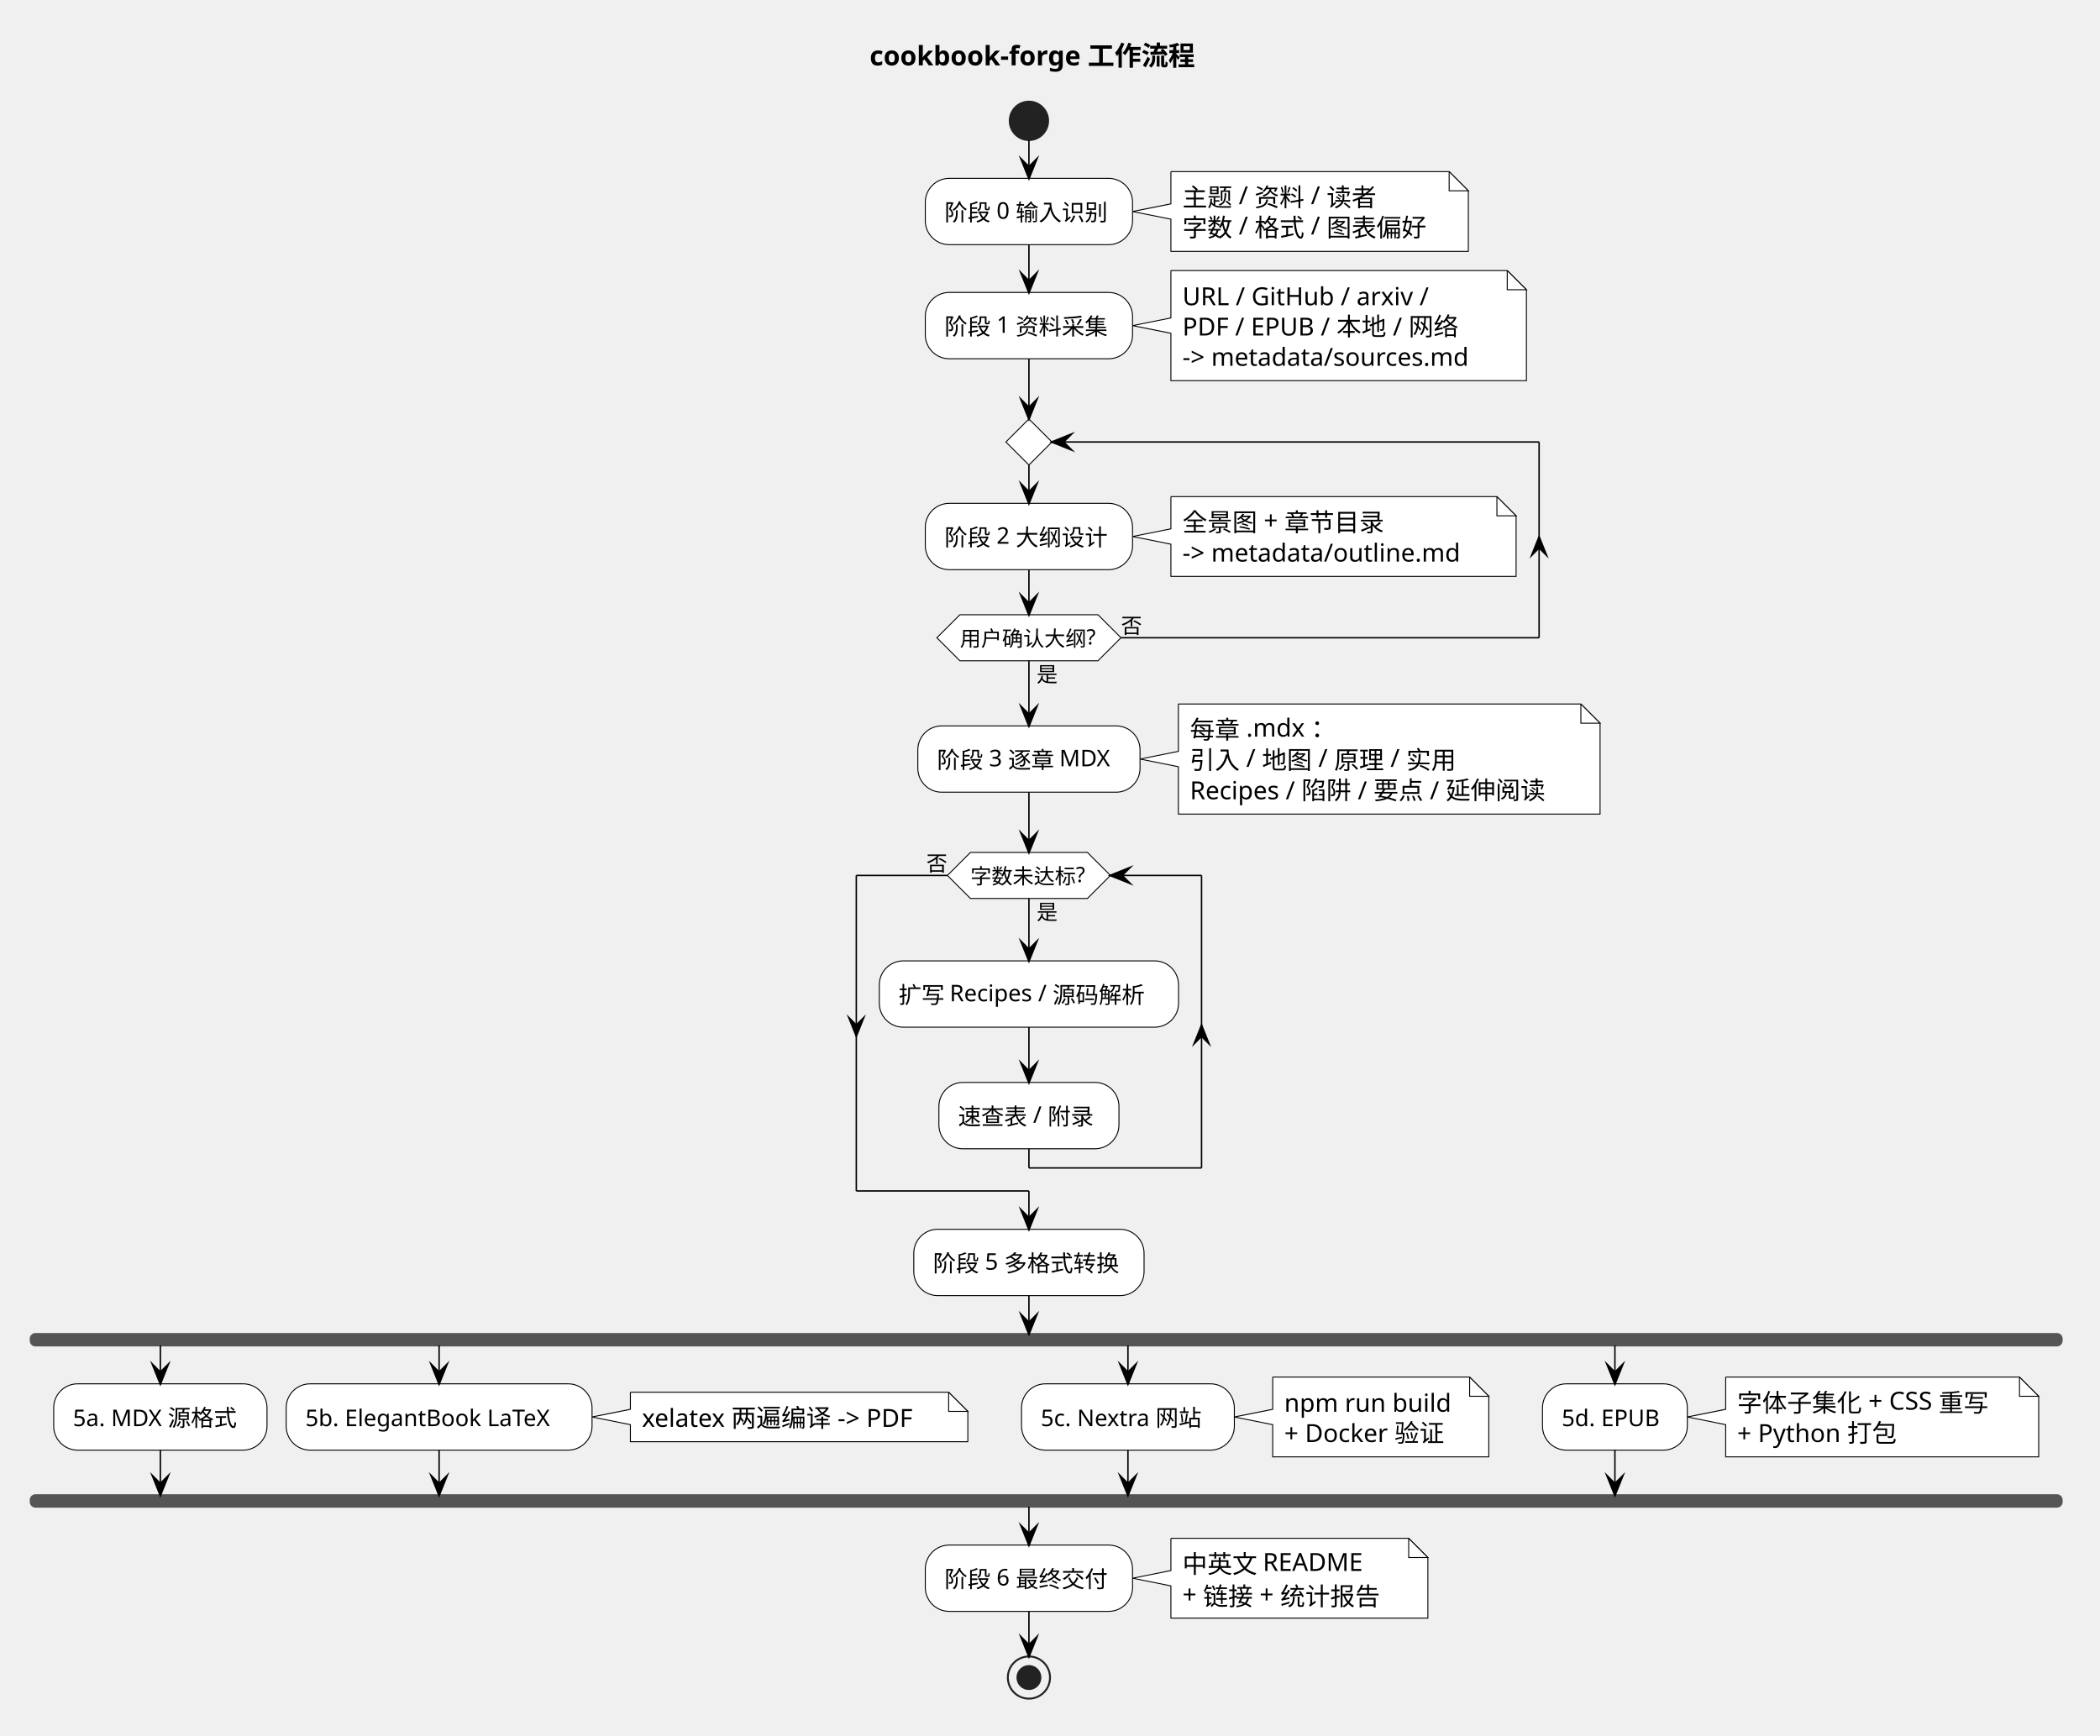
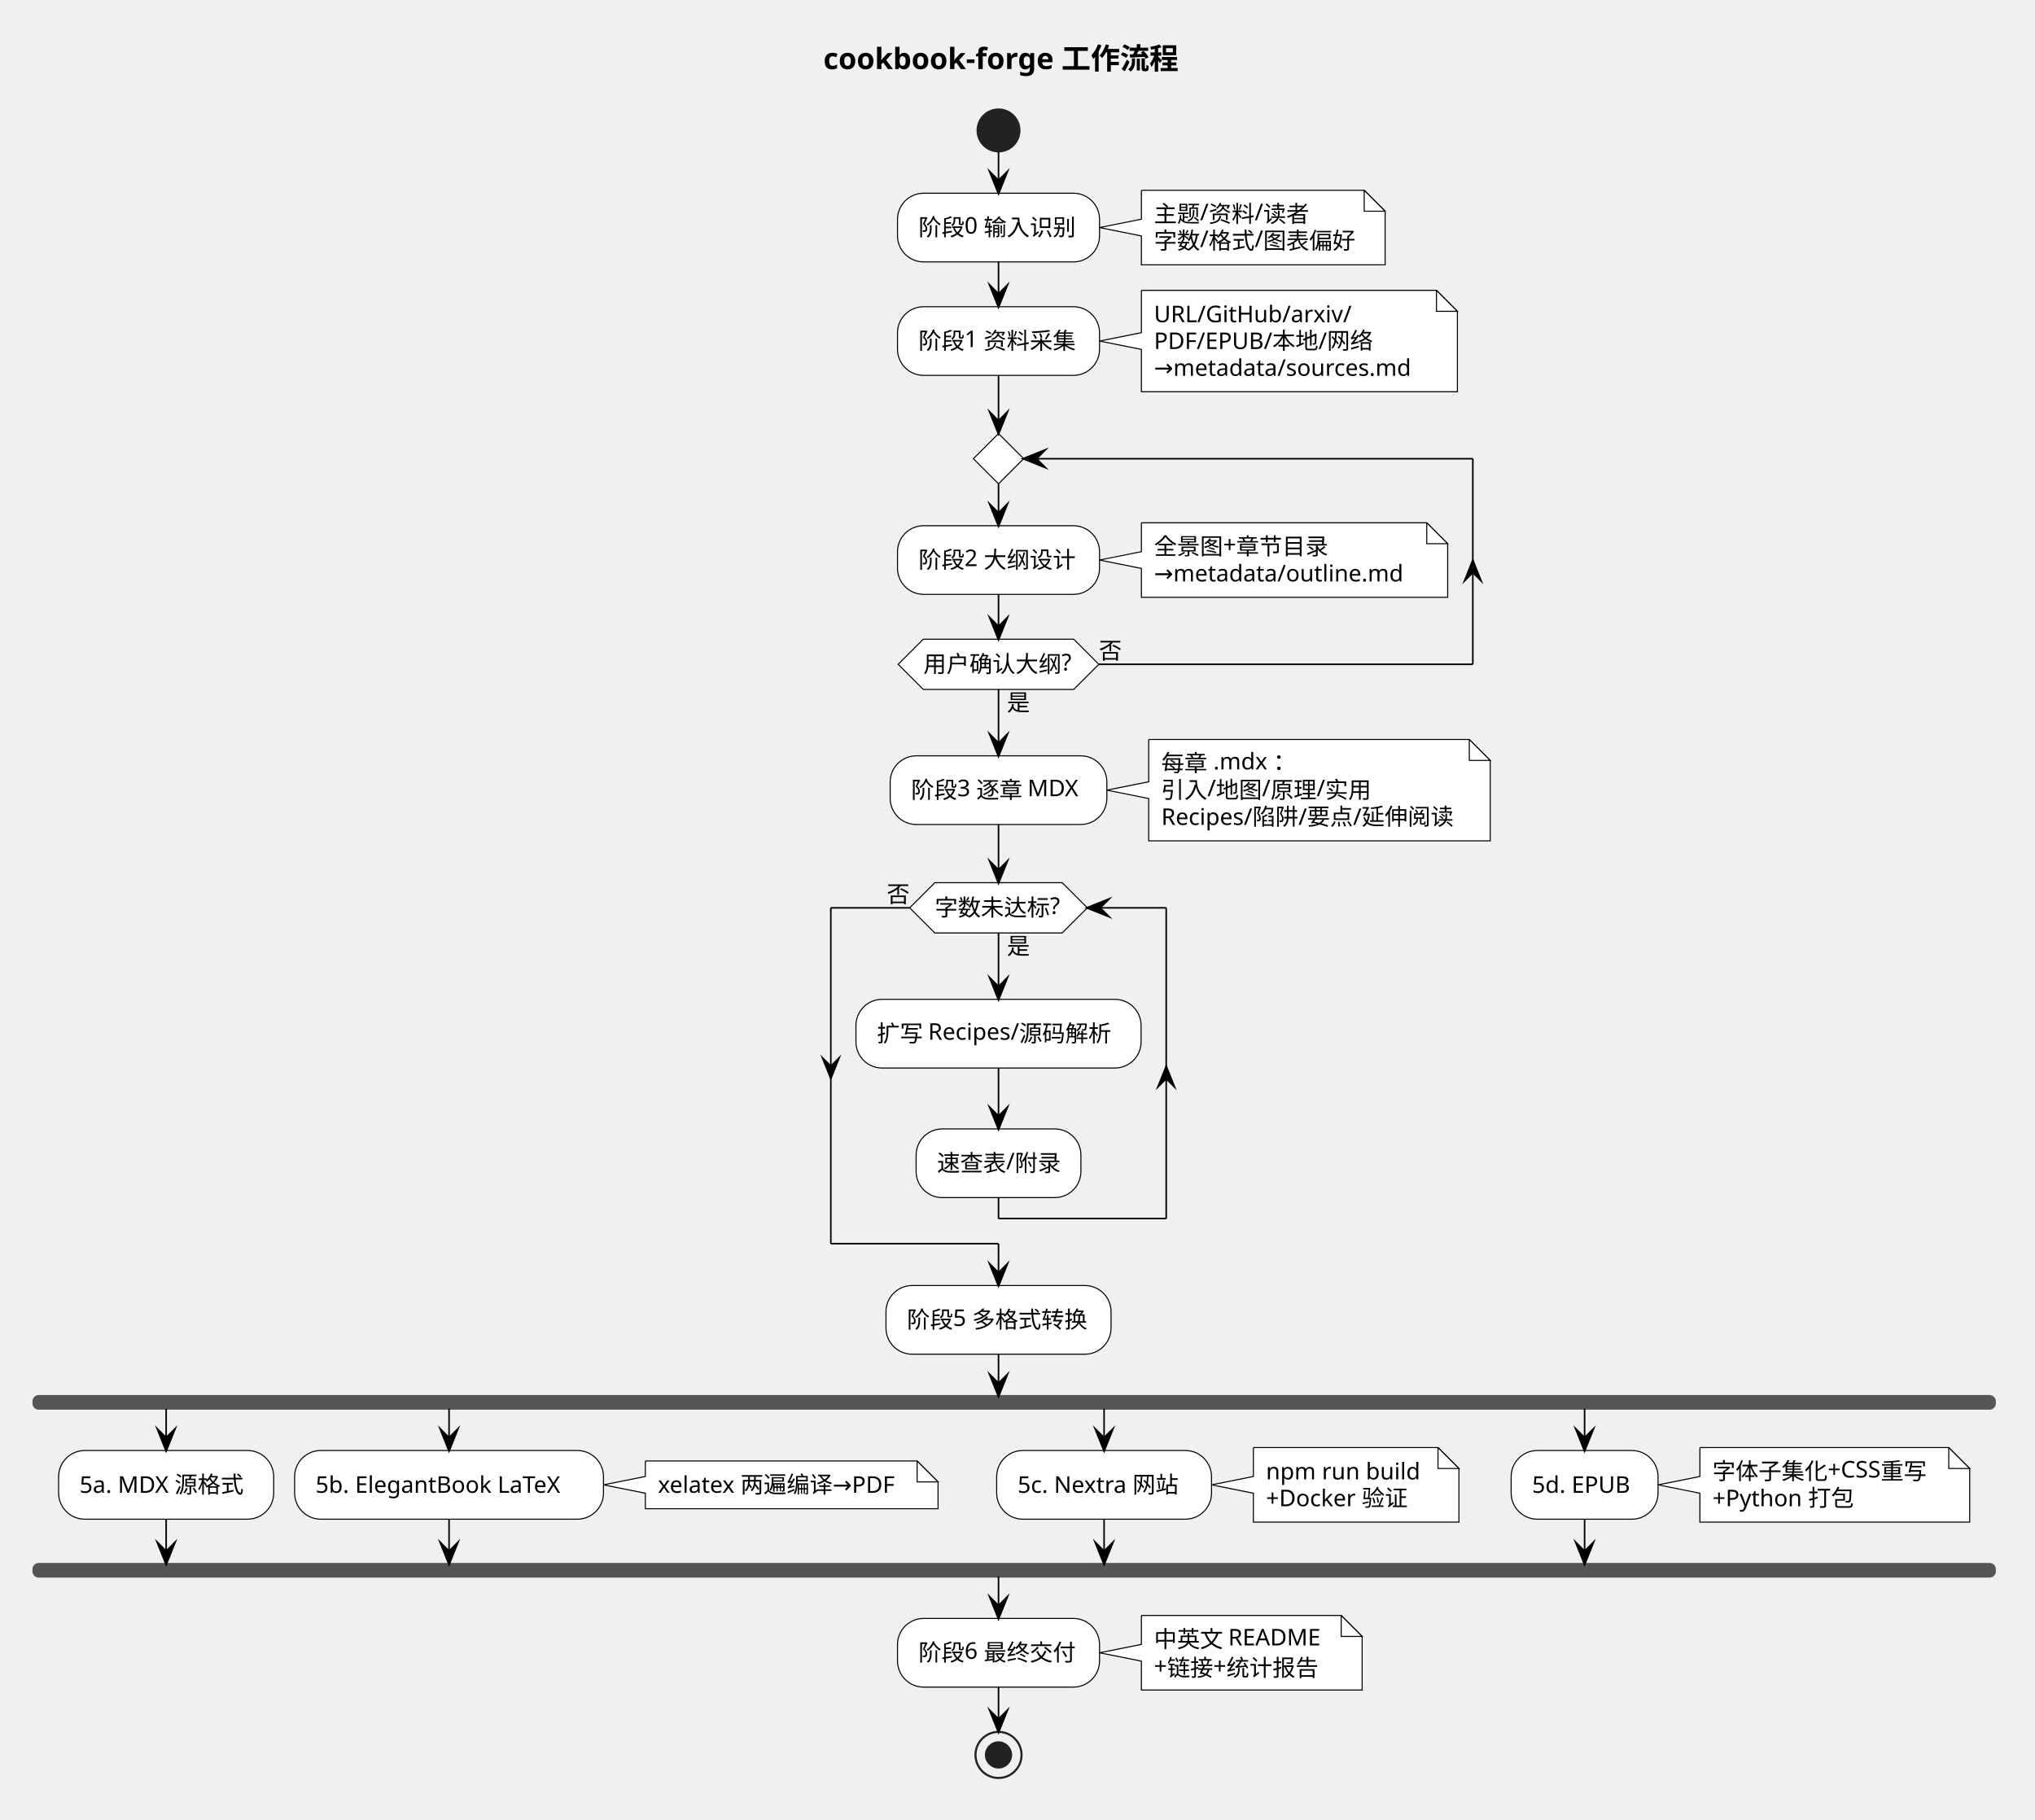
- <svg xmlns="http://www.w3.org/2000/svg" contentStyleType="text/css" data-diagram-type="ACTIVITY" height="905px" preserveAspectRatio="none" style="width:1095px;height:905px;background:#FFFFFF;" version="1.1" viewBox="0 0 1095 905" width="1095px" zoomAndPan="magnify">
+ <svg xmlns="http://www.w3.org/2000/svg" contentStyleType="text/css" data-diagram-type="ACTIVITY" height="869px" preserveAspectRatio="none" style="width:972px;height:869px;background:#FFFFFF;" version="1.1" viewBox="0 0 972 869" width="972px" zoomAndPan="magnify">
  <defs />
  <g>
-     <g class="title" data-source-line="16">
-       <text fill="#000000" font-family="'WenQuanYi Micro Hei'" font-size="14" font-weight="700" lengthAdjust="spacing" textLength="186.081" x="453.471" y="34.075">cookbook-forge 工作流程</text>
+     <g class="title" data-source-line="17">
+       <text fill="#000000" font-family="'WenQuanYi Micro Hei'" font-size="14" font-weight="700" lengthAdjust="spacing" textLength="184.228" x="393.29" y="32.995">cookbook-forge 工作流程</text>
    </g>
-     <ellipse cx="536.511" cy="63.015" fill="#222222" rx="10" ry="10" style="stroke:#222222;stroke-width:1;" />
-     <path d="M610.545,89.507 L610.545,106.307 L590.545,110.307 L610.545,114.307 L610.545,131.106 A0,0 0 0 0 610.545,131.106 L765.633,131.106 A0,0 0 0 0 765.633,131.106 L765.633,99.507 L755.633,89.507 L610.545,89.507 A0,0 0 0 0 610.545,89.507" fill="#FFFFFF" style="stroke:#000000;stroke-width:0.5;" />
-     <path d="M755.633,89.507 L755.633,99.507 L765.633,99.507 L755.633,89.507" fill="#FFFFFF" style="stroke:#000000;stroke-width:0.5;" />
-     <text fill="#000000" font-family="'WenQuanYi Micro Hei'" font-size="13" lengthAdjust="spacing" textLength="108.088" x="616.545" y="107.577">主题 / 资料 / 读者</text>
-     <text fill="#000000" font-family="'WenQuanYi Micro Hei'" font-size="13" lengthAdjust="spacing" textLength="134.088" x="616.545" y="123.376">字数 / 格式 / 图表偏好</text>
-     <rect fill="#FFFFFF" height="34.584" rx="12.5" ry="12.5" style="stroke:#000000;stroke-width:0.5;" width="108.066" x="482.478" y="93.015" />
-     <text fill="#000000" font-family="'WenQuanYi Micro Hei'" font-size="12" lengthAdjust="spacing" textLength="88.066" x="492.478" y="115.079">阶段 0 输入识别</text>
-     <path d="M610.545,141.106 L610.545,165.805 L590.545,169.805 L610.545,173.805 L610.545,198.504 A0,0 0 0 0 610.545,198.504 L795.917,198.504 A0,0 0 0 0 795.917,198.504 L795.917,151.106 L785.917,141.106 L610.545,141.106 A0,0 0 0 0 610.545,141.106" fill="#FFFFFF" style="stroke:#000000;stroke-width:0.5;" />
-     <path d="M785.917,141.106 L785.917,151.106 L795.917,151.106 L785.917,141.106" fill="#FFFFFF" style="stroke:#000000;stroke-width:0.5;" />
-     <text fill="#000000" font-family="'WenQuanYi Micro Hei'" font-size="13" lengthAdjust="spacing" textLength="143.527" x="616.545" y="159.176">URL / GitHub / arxiv /</text>
-     <text fill="#000000" font-family="'WenQuanYi Micro Hei'" font-size="13" lengthAdjust="spacing" textLength="156.946" x="616.545" y="174.975">PDF / EPUB / 本地 / 网络</text>
-     <text fill="#000000" font-family="'WenQuanYi Micro Hei'" font-size="13" lengthAdjust="spacing" textLength="164.373" x="616.545" y="190.774">-&gt; metadata/sources.md</text>
-     <rect fill="#FFFFFF" height="34.584" rx="12.5" ry="12.5" style="stroke:#000000;stroke-width:0.5;" width="108.066" x="482.478" y="152.513" />
-     <text fill="#000000" font-family="'WenQuanYi Micro Hei'" font-size="12" lengthAdjust="spacing" textLength="88.066" x="492.478" y="174.577">阶段 1 资料采集</text>
-     <path d="M610.545,258.997 L610.545,275.796 L590.545,279.796 L610.545,283.796 L610.545,300.595 A0,0 0 0 0 610.545,300.595 L790.534,300.595 A0,0 0 0 0 790.534,300.595 L790.534,268.997 L780.534,258.997 L610.545,258.997 A0,0 0 0 0 610.545,258.997" fill="#FFFFFF" style="stroke:#000000;stroke-width:0.5;" />
-     <path d="M780.534,258.997 L780.534,268.997 L790.534,268.997 L780.534,258.997" fill="#FFFFFF" style="stroke:#000000;stroke-width:0.5;" />
-     <text fill="#000000" font-family="'WenQuanYi Micro Hei'" font-size="13" lengthAdjust="spacing" textLength="110.779" x="616.545" y="277.066">全景图 + 章节目录</text>
-     <text fill="#000000" font-family="'WenQuanYi Micro Hei'" font-size="13" lengthAdjust="spacing" textLength="158.99" x="616.545" y="292.866">-&gt; metadata/outline.md</text>
-     <rect fill="#FFFFFF" height="34.584" rx="12.5" ry="12.5" style="stroke:#000000;stroke-width:0.5;" width="108.066" x="482.478" y="262.504" />
-     <text fill="#000000" font-family="'WenQuanYi Micro Hei'" font-size="12" lengthAdjust="spacing" textLength="88.066" x="492.478" y="284.568">阶段 2 大纲设计</text>
-     <polygon fill="#FFFFFF" points="536.511,218.504,548.511,230.504,536.511,242.504,524.511,230.504,536.511,218.504" style="stroke:#000000;stroke-width:0.5;stroke-linejoin:miter;stroke-miterlimit:10;" />
-     <polygon fill="#FFFFFF" points="500.512,320.595,572.511,320.595,584.511,332.595,572.511,344.595,500.512,344.595,488.512,332.595,500.512,320.595" style="stroke:#000000;stroke-width:0.5;stroke-linejoin:miter;stroke-miterlimit:10;" />
-     <text fill="#000000" font-family="'WenQuanYi Micro Hei'" font-size="11" lengthAdjust="spacing" textLength="11" x="540.511" y="355.654">是</text>
-     <text fill="#000000" font-family="'WenQuanYi Micro Hei'" font-size="11" lengthAdjust="spacing" textLength="71.999" x="500.512" y="336.97">用户确认大纲?</text>
-     <text fill="#000000" font-family="'WenQuanYi Micro Hei'" font-size="11" lengthAdjust="spacing" textLength="11" x="584.511" y="330.286">否</text>
-     <path d="M614.444,367.154 L614.444,391.853 L594.444,395.853 L614.444,399.853 L614.444,424.552 A0,0 0 0 0 614.444,424.552 L834.316,424.552 A0,0 0 0 0 834.316,424.552 L834.316,377.154 L824.316,367.154 L614.444,367.154 A0,0 0 0 0 614.444,367.154" fill="#FFFFFF" style="stroke:#000000;stroke-width:0.5;" />
-     <path d="M824.316,367.154 L824.316,377.154 L834.316,377.154 L824.316,367.154" fill="#FFFFFF" style="stroke:#000000;stroke-width:0.5;" />
-     <text fill="#000000" font-family="'WenQuanYi Micro Hei'" font-size="13" lengthAdjust="spacing" textLength="76.737" x="620.444" y="385.224">每章 .mdx：</text>
-     <text fill="#000000" font-family="'WenQuanYi Micro Hei'" font-size="13" lengthAdjust="spacing" textLength="149.132" x="620.444" y="401.023">引入 / 地图 / 原理 / 实用</text>
-     <text fill="#000000" font-family="'WenQuanYi Micro Hei'" font-size="13" lengthAdjust="spacing" textLength="198.872" x="620.444" y="416.823">Recipes / 陷阱 / 要点 / 延伸阅读</text>
-     <rect fill="#FFFFFF" height="34.584" rx="12.5" ry="12.5" style="stroke:#000000;stroke-width:0.5;" width="115.865" x="478.579" y="378.561" />
-     <text fill="#000000" font-family="'WenQuanYi Micro Hei'" font-size="12" lengthAdjust="spacing" textLength="95.865" x="488.579" y="400.626">阶段 3 逐章 MDX</text>
-     <rect fill="#FFFFFF" height="34.584" rx="12.5" ry="12.5" style="stroke:#000000;stroke-width:0.5;" width="156.019" x="458.502" y="501.111" />
-     <text fill="#000000" font-family="'WenQuanYi Micro Hei'" font-size="12" lengthAdjust="spacing" textLength="136.019" x="468.502" y="523.176">扩写 Recipes / 源码解析</text>
-     <rect fill="#FFFFFF" height="34.584" rx="12.5" ry="12.5" style="stroke:#000000;stroke-width:0.5;" width="93.887" x="489.568" y="564.511" />
-     <text fill="#000000" font-family="'WenQuanYi Micro Hei'" font-size="12" lengthAdjust="spacing" textLength="73.887" x="499.568" y="586.575">速查表 / 附录</text>
-     <polygon fill="#FFFFFF" points="506.012,444.552,567.011,444.552,579.011,456.552,567.011,468.552,506.012,468.552,494.012,456.552,506.012,444.552" style="stroke:#000000;stroke-width:0.5;stroke-linejoin:miter;stroke-miterlimit:10;" />
-     <text fill="#000000" font-family="'WenQuanYi Micro Hei'" font-size="11" lengthAdjust="spacing" textLength="11" x="540.511" y="479.611">是</text>
-     <text fill="#000000" font-family="'WenQuanYi Micro Hei'" font-size="11" lengthAdjust="spacing" textLength="60.999" x="506.012" y="460.927">字数未达标?</text>
-     <text fill="#000000" font-family="'WenQuanYi Micro Hei'" font-size="11" lengthAdjust="spacing" textLength="11" x="483.012" y="454.243">否</text>
-     <rect fill="#FFFFFF" height="34.584" rx="12.5" ry="12.5" style="stroke:#000000;stroke-width:0.5;" width="120.066" x="476.478" y="641.095" />
-     <text fill="#000000" font-family="'WenQuanYi Micro Hei'" font-size="12" lengthAdjust="spacing" textLength="100.066" x="486.478" y="663.159">阶段 5 多格式转换</text>
-     <rect fill="#555555" height="6" rx="2.5" ry="2.5" style="stroke:#555555;stroke-width:1;" width="1059.023" x="16" y="695.679" />
-     <rect fill="#FFFFFF" height="34.584" rx="12.5" ry="12.5" style="stroke:#000000;stroke-width:0.5;" width="111.219" x="28" y="721.679" />
-     <text fill="#000000" font-family="'WenQuanYi Micro Hei'" font-size="12" lengthAdjust="spacing" textLength="91.219" x="38" y="743.743">5a. MDX 源格式</text>
-     <path d="M328.707,726.071 L328.707,734.971 L308.707,738.971 L328.707,742.971 L328.707,751.871 A0,0 0 0 0 328.707,751.871 L504.66,751.871 A0,0 0 0 0 504.66,751.871 L504.66,736.071 L494.66,726.071 L328.707,726.071 A0,0 0 0 0 328.707,726.071" fill="#FFFFFF" style="stroke:#000000;stroke-width:0.5;" />
-     <path d="M494.66,726.071 L494.66,736.071 L504.66,736.071 L494.66,726.071" fill="#FFFFFF" style="stroke:#000000;stroke-width:0.5;" />
-     <text fill="#000000" font-family="'WenQuanYi Micro Hei'" font-size="13" lengthAdjust="spacing" textLength="154.953" x="334.707" y="744.141">xelatex 两遍编译 -&gt; PDF</text>
-     <rect fill="#FFFFFF" height="34.584" rx="12.5" ry="12.5" style="stroke:#000000;stroke-width:0.5;" width="159.488" x="149.219" y="721.679" />
-     <text fill="#000000" font-family="'WenQuanYi Micro Hei'" font-size="12" lengthAdjust="spacing" textLength="139.488" x="159.219" y="743.743">5b. ElegantBook LaTeX</text>
-     <path d="M663.626,718.172 L663.626,734.971 L643.626,738.971 L663.626,742.971 L663.626,759.77 A0,0 0 0 0 663.626,759.77 L776.299,759.77 A0,0 0 0 0 776.299,759.77 L776.299,728.172 L766.299,718.172 L663.626,718.172 A0,0 0 0 0 663.626,718.172" fill="#FFFFFF" style="stroke:#000000;stroke-width:0.5;" />
-     <path d="M766.299,718.172 L766.299,728.172 L776.299,728.172 L766.299,718.172" fill="#FFFFFF" style="stroke:#000000;stroke-width:0.5;" />
-     <text fill="#000000" font-family="'WenQuanYi Micro Hei'" font-size="13" lengthAdjust="spacing" textLength="91.673" x="669.626" y="736.241">npm run build</text>
-     <text fill="#000000" font-family="'WenQuanYi Micro Hei'" font-size="13" lengthAdjust="spacing" textLength="91.444" x="669.626" y="752.041">+ Docker 验证</text>
-     <rect fill="#FFFFFF" height="34.584" rx="12.5" ry="12.5" style="stroke:#000000;stroke-width:0.5;" width="110.967" x="532.66" y="721.679" />
-     <text fill="#000000" font-family="'WenQuanYi Micro Hei'" font-size="12" lengthAdjust="spacing" textLength="90.967" x="542.66" y="743.743">5c. Nextra 网站</text>
-     <path d="M899.823,718.172 L899.823,734.971 L879.823,738.971 L899.823,742.971 L899.823,759.77 A0,0 0 0 0 899.823,759.77 L1063.023,759.77 A0,0 0 0 0 1063.023,759.77 L1063.023,728.172 L1053.023,718.172 L899.823,718.172 A0,0 0 0 0 899.823,718.172" fill="#FFFFFF" style="stroke:#000000;stroke-width:0.5;" />
-     <path d="M1053.023,718.172 L1053.023,728.172 L1063.023,728.172 L1053.023,718.172" fill="#FFFFFF" style="stroke:#000000;stroke-width:0.5;" />
-     <text fill="#000000" font-family="'WenQuanYi Micro Hei'" font-size="13" lengthAdjust="spacing" textLength="142.2" x="905.823" y="736.241">字体子集化 + CSS 重写</text>
-     <text fill="#000000" font-family="'WenQuanYi Micro Hei'" font-size="13" lengthAdjust="spacing" textLength="90.778" x="905.823" y="752.041">+ Python 打包</text>
-     <rect fill="#FFFFFF" height="34.584" rx="12.5" ry="12.5" style="stroke:#000000;stroke-width:0.5;" width="75.523" x="804.299" y="721.679" />
-     <text fill="#000000" font-family="'WenQuanYi Micro Hei'" font-size="12" lengthAdjust="spacing" textLength="55.523" x="814.299" y="743.743">5d. EPUB</text>
-     <rect fill="#555555" height="6" rx="2.5" ry="2.5" style="stroke:#555555;stroke-width:1;" width="1059.023" x="16" y="779.77" />
-     <path d="M610.545,802.263 L610.545,819.062 L590.545,823.062 L610.545,827.062 L610.545,843.862 A0,0 0 0 0 610.545,843.862 L744.533,843.862 A0,0 0 0 0 744.533,843.862 L744.533,812.263 L734.533,802.263 L610.545,802.263 A0,0 0 0 0 610.545,802.263" fill="#FFFFFF" style="stroke:#000000;stroke-width:0.5;" />
-     <path d="M734.533,802.263 L734.533,812.263 L744.533,812.263 L734.533,802.263" fill="#FFFFFF" style="stroke:#000000;stroke-width:0.5;" />
-     <text fill="#000000" font-family="'WenQuanYi Micro Hei'" font-size="13" lengthAdjust="spacing" textLength="98.909" x="616.545" y="820.333">中英文 README</text>
-     <text fill="#000000" font-family="'WenQuanYi Micro Hei'" font-size="13" lengthAdjust="spacing" textLength="112.988" x="616.545" y="836.132">+ 链接 + 统计报告</text>
-     <rect fill="#FFFFFF" height="34.584" rx="12.5" ry="12.5" style="stroke:#000000;stroke-width:0.5;" width="108.066" x="482.478" y="805.77" />
-     <text fill="#000000" font-family="'WenQuanYi Micro Hei'" font-size="12" lengthAdjust="spacing" textLength="88.066" x="492.478" y="827.835">阶段 6 最终交付</text>
-     <ellipse cx="536.511" cy="874.862" fill="none" rx="11" ry="11" style="stroke:#222222;stroke-width:1;" />
-     <ellipse cx="536.511" cy="874.862" fill="#222222" rx="6" ry="6" style="stroke:#222222;stroke-width:1;" />
-     <line style="stroke:#000000;stroke-width:0.75;" x1="536.511" x2="536.511" y1="73.015" y2="93.015" />
-     <polygon fill="#000000" points="532.511,83.015,536.511,93.015,540.511,83.015,536.511,87.015" style="stroke:#000000;stroke-width:1;stroke-linejoin:miter;stroke-miterlimit:10;" />
-     <line style="stroke:#000000;stroke-width:0.75;" x1="536.511" x2="536.511" y1="127.599" y2="152.513" />
-     <polygon fill="#000000" points="532.511,142.513,536.511,152.513,540.511,142.513,536.511,146.513" style="stroke:#000000;stroke-width:1;stroke-linejoin:miter;stroke-miterlimit:10;" />
-     <line style="stroke:#000000;stroke-width:0.75;" x1="536.511" x2="536.511" y1="242.504" y2="262.504" />
-     <polygon fill="#000000" points="532.511,252.504,536.511,262.504,540.511,252.504,536.511,256.504" style="stroke:#000000;stroke-width:1;stroke-linejoin:miter;stroke-miterlimit:10;" />
-     <line style="stroke:#000000;stroke-width:0.75;" x1="584.511" x2="802.534" y1="332.595" y2="332.595" />
-     <polygon fill="#000000" points="798.534,289.796,802.534,279.796,806.534,289.796,802.534,285.796" style="stroke:#000000;stroke-width:0.75;stroke-linejoin:miter;stroke-miterlimit:10;" />
-     <line style="stroke:#000000;stroke-width:0.75;" x1="802.534" x2="802.534" y1="230.504" y2="332.595" />
-     <line style="stroke:#000000;stroke-width:0.75;" x1="802.534" x2="548.511" y1="230.504" y2="230.504" />
-     <polygon fill="#000000" points="558.511,226.504,548.511,230.504,558.511,234.504,554.511,230.504" style="stroke:#000000;stroke-width:1;stroke-linejoin:miter;stroke-miterlimit:10;" />
-     <line style="stroke:#000000;stroke-width:0.75;" x1="536.511" x2="536.511" y1="297.088" y2="320.595" />
-     <polygon fill="#000000" points="532.511,310.595,536.511,320.595,540.511,310.595,536.511,314.595" style="stroke:#000000;stroke-width:1;stroke-linejoin:miter;stroke-miterlimit:10;" />
-     <line style="stroke:#000000;stroke-width:0.75;" x1="536.511" x2="536.511" y1="187.097" y2="218.504" />
-     <polygon fill="#000000" points="532.511,208.504,536.511,218.504,540.511,208.504,536.511,212.504" style="stroke:#000000;stroke-width:1;stroke-linejoin:miter;stroke-miterlimit:10;" />
-     <line style="stroke:#000000;stroke-width:0.75;" x1="536.511" x2="536.511" y1="344.595" y2="378.561" />
-     <polygon fill="#000000" points="532.511,368.561,536.511,378.561,540.511,368.561,536.511,372.561" style="stroke:#000000;stroke-width:1;stroke-linejoin:miter;stroke-miterlimit:10;" />
-     <line style="stroke:#000000;stroke-width:0.75;" x1="536.511" x2="536.511" y1="535.695" y2="564.511" />
-     <polygon fill="#000000" points="532.511,554.511,536.511,564.511,540.511,554.511,536.511,558.511" style="stroke:#000000;stroke-width:1;stroke-linejoin:miter;stroke-miterlimit:10;" />
-     <line style="stroke:#000000;stroke-width:0.75;" x1="536.511" x2="536.511" y1="468.552" y2="501.111" />
-     <polygon fill="#000000" points="532.511,491.111,536.511,501.111,540.511,491.111,536.511,495.111" style="stroke:#000000;stroke-width:1;stroke-linejoin:miter;stroke-miterlimit:10;" />
-     <line style="stroke:#000000;stroke-width:0.75;" x1="536.511" x2="536.511" y1="599.095" y2="609.095" />
-     <line style="stroke:#000000;stroke-width:0.75;" x1="536.511" x2="626.521" y1="609.095" y2="609.095" />
-     <polygon fill="#000000" points="622.521,544.511,626.521,534.511,630.521,544.511,626.521,540.511" style="stroke:#000000;stroke-width:0.75;stroke-linejoin:miter;stroke-miterlimit:10;" />
-     <line style="stroke:#000000;stroke-width:0.75;" x1="626.521" x2="626.521" y1="456.552" y2="609.095" />
-     <line style="stroke:#000000;stroke-width:0.75;" x1="626.521" x2="579.011" y1="456.552" y2="456.552" />
-     <polygon fill="#000000" points="589.011,452.552,579.011,456.552,589.011,460.552,585.011,456.552" style="stroke:#000000;stroke-width:1;stroke-linejoin:miter;stroke-miterlimit:10;" />
-     <line style="stroke:#000000;stroke-width:0.75;" x1="494.012" x2="446.502" y1="456.552" y2="456.552" />
-     <polygon fill="#000000" points="442.502,530.511,446.502,540.511,450.502,530.511,446.502,534.511" style="stroke:#000000;stroke-width:0.75;stroke-linejoin:miter;stroke-miterlimit:10;" />
-     <line style="stroke:#000000;stroke-width:0.75;" x1="446.502" x2="446.502" y1="456.552" y2="621.095" />
-     <line style="stroke:#000000;stroke-width:0.75;" x1="446.502" x2="536.511" y1="621.095" y2="621.095" />
-     <line style="stroke:#000000;stroke-width:0.75;" x1="536.511" x2="536.511" y1="621.095" y2="641.095" />
-     <polygon fill="#000000" points="532.511,631.095,536.511,641.095,540.511,631.095,536.511,635.095" style="stroke:#000000;stroke-width:1;stroke-linejoin:miter;stroke-miterlimit:10;" />
-     <line style="stroke:#000000;stroke-width:0.75;" x1="536.511" x2="536.511" y1="413.145" y2="444.552" />
-     <polygon fill="#000000" points="532.511,434.552,536.511,444.552,540.511,434.552,536.511,438.552" style="stroke:#000000;stroke-width:1;stroke-linejoin:miter;stroke-miterlimit:10;" />
-     <line style="stroke:#000000;stroke-width:0.75;" x1="83.609" x2="83.609" y1="701.679" y2="721.679" />
-     <polygon fill="#000000" points="79.609,711.679,83.609,721.679,87.609,711.679,83.609,715.679" style="stroke:#000000;stroke-width:1;stroke-linejoin:miter;stroke-miterlimit:10;" />
-     <line style="stroke:#000000;stroke-width:0.75;" x1="228.963" x2="228.963" y1="701.679" y2="721.679" />
-     <polygon fill="#000000" points="224.963,711.679,228.963,721.679,232.963,711.679,228.963,715.679" style="stroke:#000000;stroke-width:1;stroke-linejoin:miter;stroke-miterlimit:10;" />
-     <line style="stroke:#000000;stroke-width:0.75;" x1="588.143" x2="588.143" y1="701.679" y2="721.679" />
-     <polygon fill="#000000" points="584.143,711.679,588.143,721.679,592.143,711.679,588.143,715.679" style="stroke:#000000;stroke-width:1;stroke-linejoin:miter;stroke-miterlimit:10;" />
-     <line style="stroke:#000000;stroke-width:0.75;" x1="842.061" x2="842.061" y1="701.679" y2="721.679" />
-     <polygon fill="#000000" points="838.061,711.679,842.061,721.679,846.061,711.679,842.061,715.679" style="stroke:#000000;stroke-width:1;stroke-linejoin:miter;stroke-miterlimit:10;" />
-     <line style="stroke:#000000;stroke-width:0.75;" x1="83.609" x2="83.609" y1="756.263" y2="779.77" />
-     <polygon fill="#000000" points="79.609,769.77,83.609,779.77,87.609,769.77,83.609,773.77" style="stroke:#000000;stroke-width:1;stroke-linejoin:miter;stroke-miterlimit:10;" />
-     <line style="stroke:#000000;stroke-width:0.75;" x1="228.963" x2="228.963" y1="756.263" y2="779.77" />
-     <polygon fill="#000000" points="224.963,769.77,228.963,779.77,232.963,769.77,228.963,773.77" style="stroke:#000000;stroke-width:1;stroke-linejoin:miter;stroke-miterlimit:10;" />
-     <line style="stroke:#000000;stroke-width:0.75;" x1="588.143" x2="588.143" y1="756.263" y2="779.77" />
-     <polygon fill="#000000" points="584.143,769.77,588.143,779.77,592.143,769.77,588.143,773.77" style="stroke:#000000;stroke-width:1;stroke-linejoin:miter;stroke-miterlimit:10;" />
-     <line style="stroke:#000000;stroke-width:0.75;" x1="842.061" x2="842.061" y1="756.263" y2="779.77" />
-     <polygon fill="#000000" points="838.061,769.77,842.061,779.77,846.061,769.77,842.061,773.77" style="stroke:#000000;stroke-width:1;stroke-linejoin:miter;stroke-miterlimit:10;" />
-     <line style="stroke:#000000;stroke-width:0.75;" x1="536.511" x2="536.511" y1="675.679" y2="695.679" />
-     <polygon fill="#000000" points="532.511,685.679,536.511,695.679,540.511,685.679,536.511,689.679" style="stroke:#000000;stroke-width:1;stroke-linejoin:miter;stroke-miterlimit:10;" />
-     <line style="stroke:#000000;stroke-width:0.75;" x1="536.511" x2="536.511" y1="785.77" y2="805.77" />
-     <polygon fill="#000000" points="532.511,795.77,536.511,805.77,540.511,795.77,536.511,799.77" style="stroke:#000000;stroke-width:1;stroke-linejoin:miter;stroke-miterlimit:10;" />
-     <line style="stroke:#000000;stroke-width:0.75;" x1="536.511" x2="536.511" y1="840.354" y2="863.862" />
-     <polygon fill="#000000" points="532.511,853.862,536.511,863.862,540.511,853.862,536.511,857.862" style="stroke:#000000;stroke-width:1;stroke-linejoin:miter;stroke-miterlimit:10;" />
+     <ellipse cx="476.933" cy="62.297" fill="#222222" rx="10" ry="10" style="stroke:#222222;stroke-width:1;" />
+     <path d="M545.181,90.894 L545.181,104.699 L525.181,108.699 L545.181,112.699 L545.181,126.504 A0,0 0 0 0 545.181,126.504 L661.592,126.504 A0,0 0 0 0 661.592,126.504 L661.592,100.894 L651.592,90.894 L545.181,90.894 A0,0 0 0 0 545.181,90.894" fill="#FFFFFF" style="stroke:#000000;stroke-width:0.5;" />
+     <path d="M651.592,90.894 L651.592,100.894 L661.592,100.894 L651.592,90.894" fill="#FFFFFF" style="stroke:#000000;stroke-width:0.5;" />
+     <text fill="#000000" font-family="'WenQuanYi Micro Hei'" font-size="11" lengthAdjust="spacing" textLength="73.412" x="551.181" y="106.105">主题/资料/读者</text>
+     <text fill="#000000" font-family="'WenQuanYi Micro Hei'" font-size="11" lengthAdjust="spacing" textLength="95.412" x="551.181" y="118.91">字数/格式/图表偏好</text>
+     <rect fill="#FFFFFF" height="32.805" rx="12.5" ry="12.5" style="stroke:#000000;stroke-width:0.5;" width="96.495" x="428.686" y="92.297" />
+     <text fill="#000000" font-family="'WenQuanYi Micro Hei'" font-size="11" lengthAdjust="spacing" textLength="76.495" x="438.686" y="112.507">阶段0 输入识别</text>
+     <path d="M545.181,138.699 L545.181,158.906 L525.181,162.906 L545.181,166.906 L545.181,187.113 A0,0 0 0 0 545.181,187.113 L696.113,187.113 A0,0 0 0 0 696.113,187.113 L696.113,148.699 L686.113,138.699 L545.181,138.699 A0,0 0 0 0 545.181,138.699" fill="#FFFFFF" style="stroke:#000000;stroke-width:0.5;" />
+     <path d="M686.113,138.699 L686.113,148.699 L696.113,148.699 L686.113,138.699" fill="#FFFFFF" style="stroke:#000000;stroke-width:0.5;" />
+     <text fill="#000000" font-family="'WenQuanYi Micro Hei'" font-size="11" lengthAdjust="spacing" textLength="98.398" x="551.181" y="153.91">URL/GitHub/arxiv/</text>
+     <text fill="#000000" font-family="'WenQuanYi Micro Hei'" font-size="11" lengthAdjust="spacing" textLength="105.73" x="551.181" y="166.714">PDF/EPUB/本地/网络</text>
+     <text fill="#000000" font-family="'WenQuanYi Micro Hei'" font-size="11" lengthAdjust="spacing" textLength="129.932" x="551.181" y="179.519">→metadata/sources.md</text>
+     <rect fill="#FFFFFF" height="32.805" rx="12.5" ry="12.5" style="stroke:#000000;stroke-width:0.5;" width="96.495" x="428.686" y="146.504" />
+     <text fill="#000000" font-family="'WenQuanYi Micro Hei'" font-size="11" lengthAdjust="spacing" textLength="76.495" x="438.686" y="166.714">阶段1 资料采集</text>
+     <path d="M545.181,249.711 L545.181,263.516 L525.181,267.516 L545.181,271.516 L545.181,285.32 A0,0 0 0 0 545.181,285.32 L691.477,285.32 A0,0 0 0 0 691.477,285.32 L691.477,259.711 L681.477,249.711 L545.181,249.711 A0,0 0 0 0 545.181,249.711" fill="#FFFFFF" style="stroke:#000000;stroke-width:0.5;" />
+     <path d="M681.477,249.711 L681.477,259.711 L691.477,259.711 L681.477,249.711" fill="#FFFFFF" style="stroke:#000000;stroke-width:0.5;" />
+     <text fill="#000000" font-family="'WenQuanYi Micro Hei'" font-size="11" lengthAdjust="spacing" textLength="86.216" x="551.181" y="264.921">全景图+章节目录</text>
+     <text fill="#000000" font-family="'WenQuanYi Micro Hei'" font-size="11" lengthAdjust="spacing" textLength="125.297" x="551.181" y="277.726">→metadata/outline.md</text>
+     <rect fill="#FFFFFF" height="32.805" rx="12.5" ry="12.5" style="stroke:#000000;stroke-width:0.5;" width="96.495" x="428.686" y="251.113" />
+     <text fill="#000000" font-family="'WenQuanYi Micro Hei'" font-size="11" lengthAdjust="spacing" textLength="76.495" x="438.686" y="271.324">阶段2 大纲设计</text>
+     <polygon fill="#FFFFFF" points="476.933,207.113,488.933,219.113,476.933,231.113,464.933,219.113,476.933,207.113" style="stroke:#000000;stroke-width:0.5;stroke-linejoin:miter;stroke-miterlimit:10;" />
+     <polygon fill="#FFFFFF" points="441.014,305.32,512.852,305.32,524.852,317.32,512.852,329.32,441.014,329.32,429.014,317.32,441.014,305.32" style="stroke:#000000;stroke-width:0.5;stroke-linejoin:miter;stroke-miterlimit:10;" />
+     <text fill="#000000" font-family="'WenQuanYi Micro Hei'" font-size="11" lengthAdjust="spacing" textLength="11" x="480.933" y="339.531">是</text>
+     <text fill="#000000" font-family="'WenQuanYi Micro Hei'" font-size="11" lengthAdjust="spacing" textLength="71.838" x="441.014" y="321.128">用户确认大纲?</text>
+     <text fill="#000000" font-family="'WenQuanYi Micro Hei'" font-size="11" lengthAdjust="spacing" textLength="11" x="524.852" y="314.726">否</text>
+     <path d="M548.677,353.226 L548.677,373.433 L528.677,377.433 L548.677,381.433 L548.677,401.64 A0,0 0 0 0 548.677,401.64 L711.79,401.64 A0,0 0 0 0 711.79,401.64 L711.79,363.226 L701.79,353.226 L548.677,353.226 A0,0 0 0 0 548.677,353.226" fill="#FFFFFF" style="stroke:#000000;stroke-width:0.5;" />
+     <path d="M701.79,353.226 L701.79,363.226 L711.79,363.226 L701.79,353.226" fill="#FFFFFF" style="stroke:#000000;stroke-width:0.5;" />
+     <text fill="#000000" font-family="'WenQuanYi Micro Hei'" font-size="11" lengthAdjust="spacing" textLength="64.201" x="554.677" y="368.437">每章 .mdx：</text>
+     <text fill="#000000" font-family="'WenQuanYi Micro Hei'" font-size="11" lengthAdjust="spacing" textLength="99.118" x="554.677" y="381.241">引入/地图/原理/实用</text>
+     <text fill="#000000" font-family="'WenQuanYi Micro Hei'" font-size="11" lengthAdjust="spacing" textLength="142.113" x="554.677" y="394.046">Recipes/陷阱/要点/延伸阅读</text>
+     <rect fill="#FFFFFF" height="32.805" rx="12.5" ry="12.5" style="stroke:#000000;stroke-width:0.5;" width="103.488" x="425.189" y="361.031" />
+     <text fill="#000000" font-family="'WenQuanYi Micro Hei'" font-size="11" lengthAdjust="spacing" textLength="83.488" x="435.189" y="381.241">阶段3 逐章 MDX</text>
+     <rect fill="#FFFFFF" height="32.805" rx="12.5" ry="12.5" style="stroke:#000000;stroke-width:0.5;" width="136.198" x="408.834" y="477.351" />
+     <text fill="#000000" font-family="'WenQuanYi Micro Hei'" font-size="11" lengthAdjust="spacing" textLength="116.198" x="418.834" y="497.561">扩写 Recipes/源码解析</text>
+     <rect fill="#FFFFFF" height="32.805" rx="12.5" ry="12.5" style="stroke:#000000;stroke-width:0.5;" width="78.706" x="437.58" y="539.253" />
+     <text fill="#000000" font-family="'WenQuanYi Micro Hei'" font-size="11" lengthAdjust="spacing" textLength="58.706" x="447.58" y="559.463">速查表/附录</text>
+     <polygon fill="#FFFFFF" points="446.514,421.64,507.352,421.64,519.352,433.64,507.352,445.64,446.514,445.64,434.514,433.64,446.514,421.64" style="stroke:#000000;stroke-width:0.5;stroke-linejoin:miter;stroke-miterlimit:10;" />
+     <text fill="#000000" font-family="'WenQuanYi Micro Hei'" font-size="11" lengthAdjust="spacing" textLength="11" x="480.933" y="455.851">是</text>
+     <text fill="#000000" font-family="'WenQuanYi Micro Hei'" font-size="11" lengthAdjust="spacing" textLength="60.838" x="446.514" y="437.448">字数未达标?</text>
+     <text fill="#000000" font-family="'WenQuanYi Micro Hei'" font-size="11" lengthAdjust="spacing" textLength="11" x="423.514" y="431.046">否</text>
+     <rect fill="#FFFFFF" height="32.805" rx="12.5" ry="12.5" style="stroke:#000000;stroke-width:0.5;" width="107.495" x="423.186" y="614.058" />
+     <text fill="#000000" font-family="'WenQuanYi Micro Hei'" font-size="11" lengthAdjust="spacing" textLength="87.495" x="433.186" y="634.268">阶段5 多格式转换</text>
+     <rect fill="#555555" height="6" rx="2.5" ry="2.5" style="stroke:#555555;stroke-width:1;" width="936.807" x="16" y="666.862" />
+     <rect fill="#FFFFFF" height="32.805" rx="12.5" ry="12.5" style="stroke:#000000;stroke-width:0.5;" width="102.725" x="28" y="692.862" />
+     <text fill="#000000" font-family="'WenQuanYi Micro Hei'" font-size="11" lengthAdjust="spacing" textLength="82.725" x="38" y="713.073">5a. MDX 源格式</text>
+     <path d="M308.246,697.862 L308.246,705.265 L288.246,709.265 L308.246,713.265 L308.246,720.667 A0,0 0 0 0 308.246,720.667 L448.054,720.667 A0,0 0 0 0 448.054,720.667 L448.054,707.862 L438.054,697.862 L308.246,697.862 A0,0 0 0 0 308.246,697.862" fill="#FFFFFF" style="stroke:#000000;stroke-width:0.5;" />
+     <path d="M438.054,697.862 L438.054,707.862 L448.054,707.862 L438.054,697.862" fill="#FFFFFF" style="stroke:#000000;stroke-width:0.5;" />
+     <text fill="#000000" font-family="'WenQuanYi Micro Hei'" font-size="11" lengthAdjust="spacing" textLength="118.808" x="314.246" y="713.073">xelatex 两遍编译→PDF</text>
+     <rect fill="#FFFFFF" height="32.805" rx="12.5" ry="12.5" style="stroke:#000000;stroke-width:0.5;" width="147.52" x="140.725" y="692.862" />
+     <text fill="#000000" font-family="'WenQuanYi Micro Hei'" font-size="11" lengthAdjust="spacing" textLength="127.52" x="150.725" y="713.073">5b. ElegantBook LaTeX</text>
+     <path d="M598.672,691.46 L598.672,705.265 L578.672,709.265 L598.672,713.265 L598.672,727.069 A0,0 0 0 0 598.672,727.069 L696.849,727.069 A0,0 0 0 0 696.849,727.069 L696.849,701.46 L686.849,691.46 L598.672,691.46 A0,0 0 0 0 598.672,691.46" fill="#FFFFFF" style="stroke:#000000;stroke-width:0.5;" />
+     <path d="M686.849,691.46 L686.849,701.46 L696.849,701.46 L686.849,691.46" fill="#FFFFFF" style="stroke:#000000;stroke-width:0.5;" />
+     <text fill="#000000" font-family="'WenQuanYi Micro Hei'" font-size="11" lengthAdjust="spacing" textLength="77.177" x="604.672" y="706.67">npm run build</text>
+     <text fill="#000000" font-family="'WenQuanYi Micro Hei'" font-size="11" lengthAdjust="spacing" textLength="73.621" x="604.672" y="719.475">+Docker 验证</text>
+     <rect fill="#FFFFFF" height="32.805" rx="12.5" ry="12.5" style="stroke:#000000;stroke-width:0.5;" width="102.618" x="476.054" y="692.862" />
+     <text fill="#000000" font-family="'WenQuanYi Micro Hei'" font-size="11" lengthAdjust="spacing" textLength="82.618" x="486.054" y="713.073">5c. Nextra 网站</text>
+     <path d="M811.946,691.46 L811.946,705.265 L791.946,709.265 L811.946,713.265 L811.946,727.069 A0,0 0 0 0 811.946,727.069 L940.807,727.069 A0,0 0 0 0 940.807,727.069 L940.807,701.46 L930.807,691.46 L811.946,691.46 A0,0 0 0 0 811.946,691.46" fill="#FFFFFF" style="stroke:#000000;stroke-width:0.5;" />
+     <path d="M930.807,691.46 L930.807,701.46 L940.807,701.46 L930.807,691.46" fill="#FFFFFF" style="stroke:#000000;stroke-width:0.5;" />
+     <text fill="#000000" font-family="'WenQuanYi Micro Hei'" font-size="11" lengthAdjust="spacing" textLength="107.862" x="817.946" y="706.67">字体子集化+CSS重写</text>
+     <text fill="#000000" font-family="'WenQuanYi Micro Hei'" font-size="11" lengthAdjust="spacing" textLength="72.843" x="817.946" y="719.475">+Python 打包</text>
+     <rect fill="#FFFFFF" height="32.805" rx="12.5" ry="12.5" style="stroke:#000000;stroke-width:0.5;" width="70.155" x="721.79" y="692.862" />
+     <text fill="#000000" font-family="'WenQuanYi Micro Hei'" font-size="11" lengthAdjust="spacing" textLength="50.155" x="731.79" y="713.073">5d. EPUB</text>
+     <rect fill="#555555" height="6" rx="2.5" ry="2.5" style="stroke:#555555;stroke-width:1;" width="936.807" x="16" y="747.069" />
+     <path d="M545.181,771.667 L545.181,785.472 L525.181,789.472 L545.181,793.472 L545.181,807.276 A0,0 0 0 0 545.181,807.276 L650.614,807.276 A0,0 0 0 0 650.614,807.276 L650.614,781.667 L640.614,771.667 L545.181,771.667 A0,0 0 0 0 545.181,771.667" fill="#FFFFFF" style="stroke:#000000;stroke-width:0.5;" />
+     <path d="M640.614,771.667 L640.614,781.667 L650.614,781.667 L640.614,771.667" fill="#FFFFFF" style="stroke:#000000;stroke-width:0.5;" />
+     <text fill="#000000" font-family="'WenQuanYi Micro Hei'" font-size="11" lengthAdjust="spacing" textLength="83.526" x="551.181" y="786.877">中英文 README</text>
+     <text fill="#000000" font-family="'WenQuanYi Micro Hei'" font-size="11" lengthAdjust="spacing" textLength="84.433" x="551.181" y="799.682">+链接+统计报告</text>
+     <rect fill="#FFFFFF" height="32.805" rx="12.5" ry="12.5" style="stroke:#000000;stroke-width:0.5;" width="96.495" x="428.686" y="773.069" />
+     <text fill="#000000" font-family="'WenQuanYi Micro Hei'" font-size="11" lengthAdjust="spacing" textLength="76.495" x="438.686" y="793.28">阶段6 最终交付</text>
+     <ellipse cx="476.933" cy="838.276" fill="none" rx="11" ry="11" style="stroke:#222222;stroke-width:1;" />
+     <ellipse cx="476.933" cy="838.276" fill="#222222" rx="6" ry="6" style="stroke:#222222;stroke-width:1;" />
+     <line style="stroke:#000000;stroke-width:0.75;" x1="476.933" x2="476.933" y1="72.297" y2="92.297" />
+     <polygon fill="#000000" points="472.933,82.297,476.933,92.297,480.933,82.297,476.933,86.297" style="stroke:#000000;stroke-width:1;stroke-linejoin:miter;stroke-miterlimit:10;" />
+     <line style="stroke:#000000;stroke-width:0.75;" x1="476.933" x2="476.933" y1="125.102" y2="146.504" />
+     <polygon fill="#000000" points="472.933,136.504,476.933,146.504,480.933,136.504,476.933,140.504" style="stroke:#000000;stroke-width:1;stroke-linejoin:miter;stroke-miterlimit:10;" />
+     <line style="stroke:#000000;stroke-width:0.75;" x1="476.933" x2="476.933" y1="231.113" y2="251.113" />
+     <polygon fill="#000000" points="472.933,241.113,476.933,251.113,480.933,241.113,476.933,245.113" style="stroke:#000000;stroke-width:1;stroke-linejoin:miter;stroke-miterlimit:10;" />
+     <line style="stroke:#000000;stroke-width:0.75;" x1="524.852" x2="703.477" y1="317.32" y2="317.32" />
+     <polygon fill="#000000" points="699.477,277.516,703.477,267.516,707.477,277.516,703.477,273.516" style="stroke:#000000;stroke-width:0.75;stroke-linejoin:miter;stroke-miterlimit:10;" />
+     <line style="stroke:#000000;stroke-width:0.75;" x1="703.477" x2="703.477" y1="219.113" y2="317.32" />
+     <line style="stroke:#000000;stroke-width:0.75;" x1="703.477" x2="488.933" y1="219.113" y2="219.113" />
+     <polygon fill="#000000" points="498.933,215.113,488.933,219.113,498.933,223.113,494.933,219.113" style="stroke:#000000;stroke-width:1;stroke-linejoin:miter;stroke-miterlimit:10;" />
+     <line style="stroke:#000000;stroke-width:0.75;" x1="476.933" x2="476.933" y1="283.918" y2="305.32" />
+     <polygon fill="#000000" points="472.933,295.32,476.933,305.32,480.933,295.32,476.933,299.32" style="stroke:#000000;stroke-width:1;stroke-linejoin:miter;stroke-miterlimit:10;" />
+     <line style="stroke:#000000;stroke-width:0.75;" x1="476.933" x2="476.933" y1="179.309" y2="207.113" />
+     <polygon fill="#000000" points="472.933,197.113,476.933,207.113,480.933,197.113,476.933,201.113" style="stroke:#000000;stroke-width:1;stroke-linejoin:miter;stroke-miterlimit:10;" />
+     <line style="stroke:#000000;stroke-width:0.75;" x1="476.933" x2="476.933" y1="329.32" y2="361.031" />
+     <polygon fill="#000000" points="472.933,351.031,476.933,361.031,480.933,351.031,476.933,355.031" style="stroke:#000000;stroke-width:1;stroke-linejoin:miter;stroke-miterlimit:10;" />
+     <line style="stroke:#000000;stroke-width:0.75;" x1="476.933" x2="476.933" y1="510.155" y2="539.253" />
+     <polygon fill="#000000" points="472.933,529.253,476.933,539.253,480.933,529.253,476.933,533.253" style="stroke:#000000;stroke-width:1;stroke-linejoin:miter;stroke-miterlimit:10;" />
+     <line style="stroke:#000000;stroke-width:0.75;" x1="476.933" x2="476.933" y1="445.64" y2="477.351" />
+     <polygon fill="#000000" points="472.933,467.351,476.933,477.351,480.933,467.351,476.933,471.351" style="stroke:#000000;stroke-width:1;stroke-linejoin:miter;stroke-miterlimit:10;" />
+     <line style="stroke:#000000;stroke-width:0.75;" x1="476.933" x2="476.933" y1="572.058" y2="582.058" />
+     <line style="stroke:#000000;stroke-width:0.75;" x1="476.933" x2="557.032" y1="582.058" y2="582.058" />
+     <polygon fill="#000000" points="553.032,519.253,557.032,509.253,561.032,519.253,557.032,515.253" style="stroke:#000000;stroke-width:0.75;stroke-linejoin:miter;stroke-miterlimit:10;" />
+     <line style="stroke:#000000;stroke-width:0.75;" x1="557.032" x2="557.032" y1="433.64" y2="582.058" />
+     <line style="stroke:#000000;stroke-width:0.75;" x1="557.032" x2="519.352" y1="433.64" y2="433.64" />
+     <polygon fill="#000000" points="529.352,429.64,519.352,433.64,529.352,437.64,525.352,433.64" style="stroke:#000000;stroke-width:1;stroke-linejoin:miter;stroke-miterlimit:10;" />
+     <line style="stroke:#000000;stroke-width:0.75;" x1="434.514" x2="396.834" y1="433.64" y2="433.64" />
+     <polygon fill="#000000" points="392.834,505.253,396.834,515.253,400.834,505.253,396.834,509.253" style="stroke:#000000;stroke-width:0.75;stroke-linejoin:miter;stroke-miterlimit:10;" />
+     <line style="stroke:#000000;stroke-width:0.75;" x1="396.834" x2="396.834" y1="433.64" y2="594.058" />
+     <line style="stroke:#000000;stroke-width:0.75;" x1="396.834" x2="476.933" y1="594.058" y2="594.058" />
+     <line style="stroke:#000000;stroke-width:0.75;" x1="476.933" x2="476.933" y1="594.058" y2="614.058" />
+     <polygon fill="#000000" points="472.933,604.058,476.933,614.058,480.933,604.058,476.933,608.058" style="stroke:#000000;stroke-width:1;stroke-linejoin:miter;stroke-miterlimit:10;" />
+     <line style="stroke:#000000;stroke-width:0.75;" x1="476.933" x2="476.933" y1="393.835" y2="421.64" />
+     <polygon fill="#000000" points="472.933,411.64,476.933,421.64,480.933,411.64,476.933,415.64" style="stroke:#000000;stroke-width:1;stroke-linejoin:miter;stroke-miterlimit:10;" />
+     <line style="stroke:#000000;stroke-width:0.75;" x1="79.363" x2="79.363" y1="672.862" y2="692.862" />
+     <polygon fill="#000000" points="75.363,682.862,79.363,692.862,83.363,682.862,79.363,686.862" style="stroke:#000000;stroke-width:1;stroke-linejoin:miter;stroke-miterlimit:10;" />
+     <line style="stroke:#000000;stroke-width:0.75;" x1="214.486" x2="214.486" y1="672.862" y2="692.862" />
+     <polygon fill="#000000" points="210.486,682.862,214.486,692.862,218.486,682.862,214.486,686.862" style="stroke:#000000;stroke-width:1;stroke-linejoin:miter;stroke-miterlimit:10;" />
+     <line style="stroke:#000000;stroke-width:0.75;" x1="527.363" x2="527.363" y1="672.862" y2="692.862" />
+     <polygon fill="#000000" points="523.363,682.862,527.363,692.862,531.363,682.862,527.363,686.862" style="stroke:#000000;stroke-width:1;stroke-linejoin:miter;stroke-miterlimit:10;" />
+     <line style="stroke:#000000;stroke-width:0.75;" x1="756.868" x2="756.868" y1="672.862" y2="692.862" />
+     <polygon fill="#000000" points="752.868,682.862,756.868,692.862,760.868,682.862,756.868,686.862" style="stroke:#000000;stroke-width:1;stroke-linejoin:miter;stroke-miterlimit:10;" />
+     <line style="stroke:#000000;stroke-width:0.75;" x1="79.363" x2="79.363" y1="725.667" y2="747.069" />
+     <polygon fill="#000000" points="75.363,737.069,79.363,747.069,83.363,737.069,79.363,741.069" style="stroke:#000000;stroke-width:1;stroke-linejoin:miter;stroke-miterlimit:10;" />
+     <line style="stroke:#000000;stroke-width:0.75;" x1="214.486" x2="214.486" y1="725.667" y2="747.069" />
+     <polygon fill="#000000" points="210.486,737.069,214.486,747.069,218.486,737.069,214.486,741.069" style="stroke:#000000;stroke-width:1;stroke-linejoin:miter;stroke-miterlimit:10;" />
+     <line style="stroke:#000000;stroke-width:0.75;" x1="527.363" x2="527.363" y1="725.667" y2="747.069" />
+     <polygon fill="#000000" points="523.363,737.069,527.363,747.069,531.363,737.069,527.363,741.069" style="stroke:#000000;stroke-width:1;stroke-linejoin:miter;stroke-miterlimit:10;" />
+     <line style="stroke:#000000;stroke-width:0.75;" x1="756.868" x2="756.868" y1="725.667" y2="747.069" />
+     <polygon fill="#000000" points="752.868,737.069,756.868,747.069,760.868,737.069,756.868,741.069" style="stroke:#000000;stroke-width:1;stroke-linejoin:miter;stroke-miterlimit:10;" />
+     <line style="stroke:#000000;stroke-width:0.75;" x1="476.933" x2="476.933" y1="646.862" y2="666.862" />
+     <polygon fill="#000000" points="472.933,656.862,476.933,666.862,480.933,656.862,476.933,660.862" style="stroke:#000000;stroke-width:1;stroke-linejoin:miter;stroke-miterlimit:10;" />
+     <line style="stroke:#000000;stroke-width:0.75;" x1="476.933" x2="476.933" y1="753.069" y2="773.069" />
+     <polygon fill="#000000" points="472.933,763.069,476.933,773.069,480.933,763.069,476.933,767.069" style="stroke:#000000;stroke-width:1;stroke-linejoin:miter;stroke-miterlimit:10;" />
+     <line style="stroke:#000000;stroke-width:0.75;" x1="476.933" x2="476.933" y1="805.874" y2="827.276" />
+     <polygon fill="#000000" points="472.933,817.276,476.933,827.276,480.933,817.276,476.933,821.276" style="stroke:#000000;stroke-width:1;stroke-linejoin:miter;stroke-miterlimit:10;" />
  </g>
</svg>
